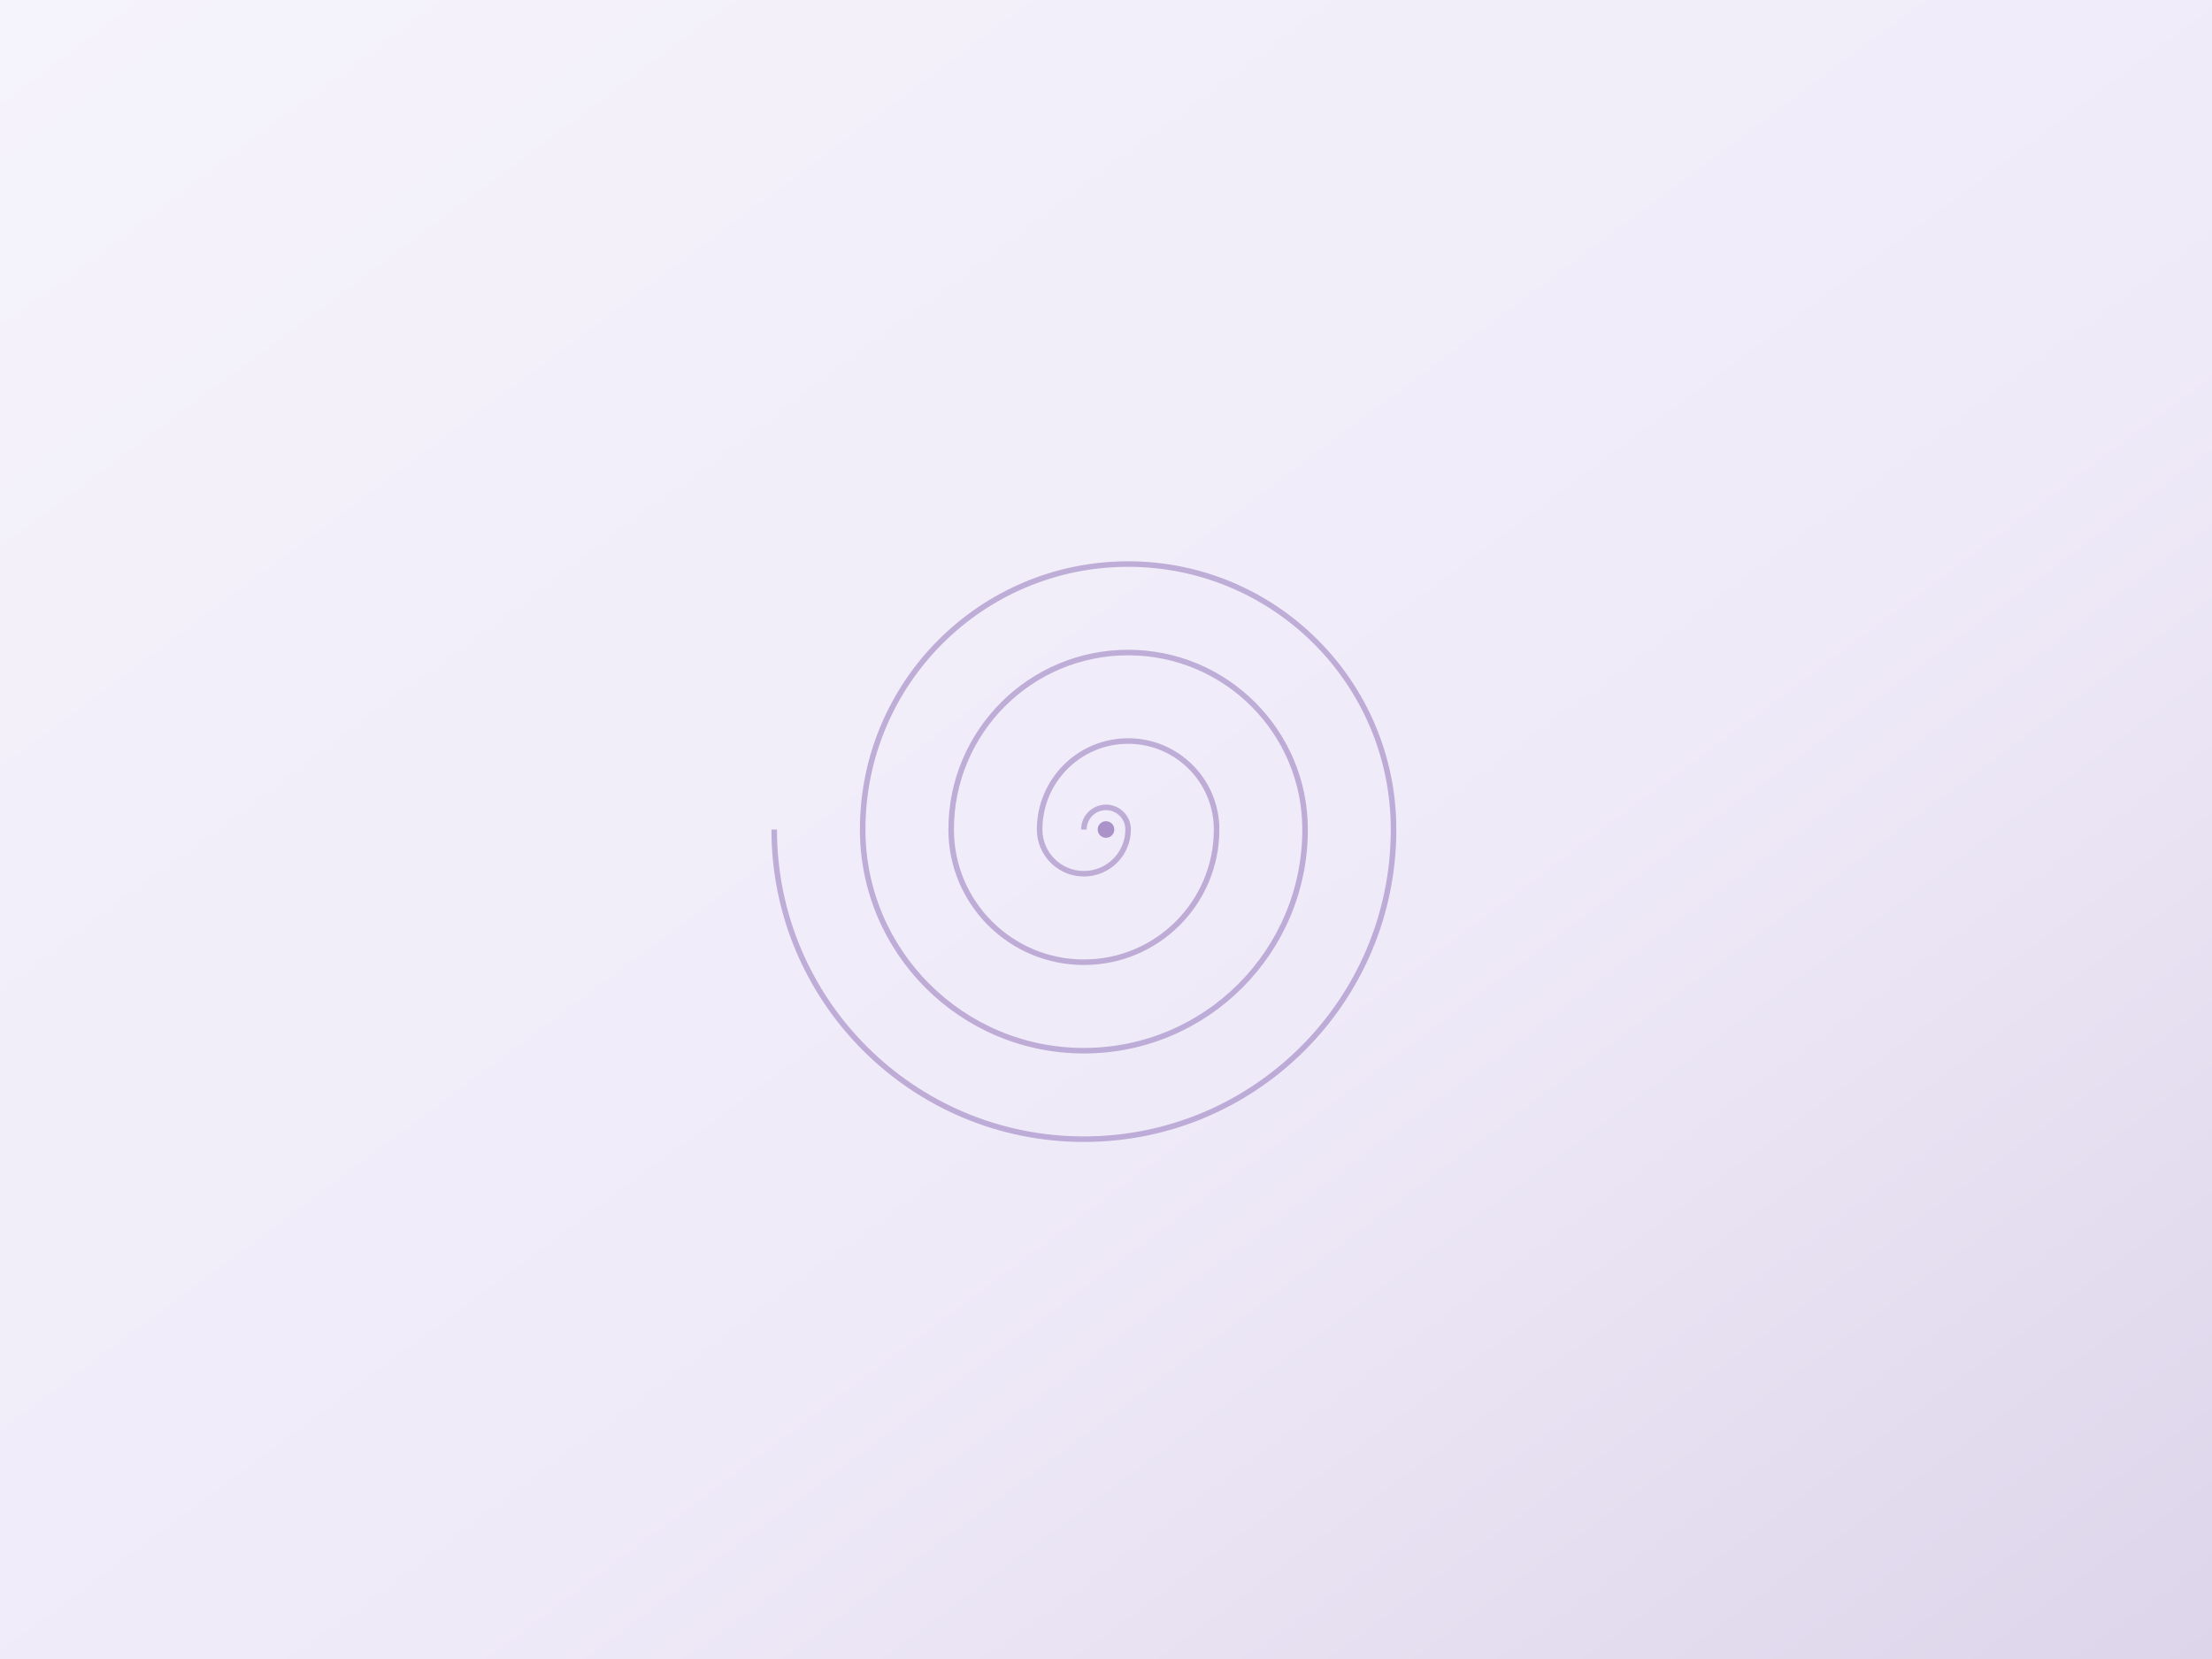
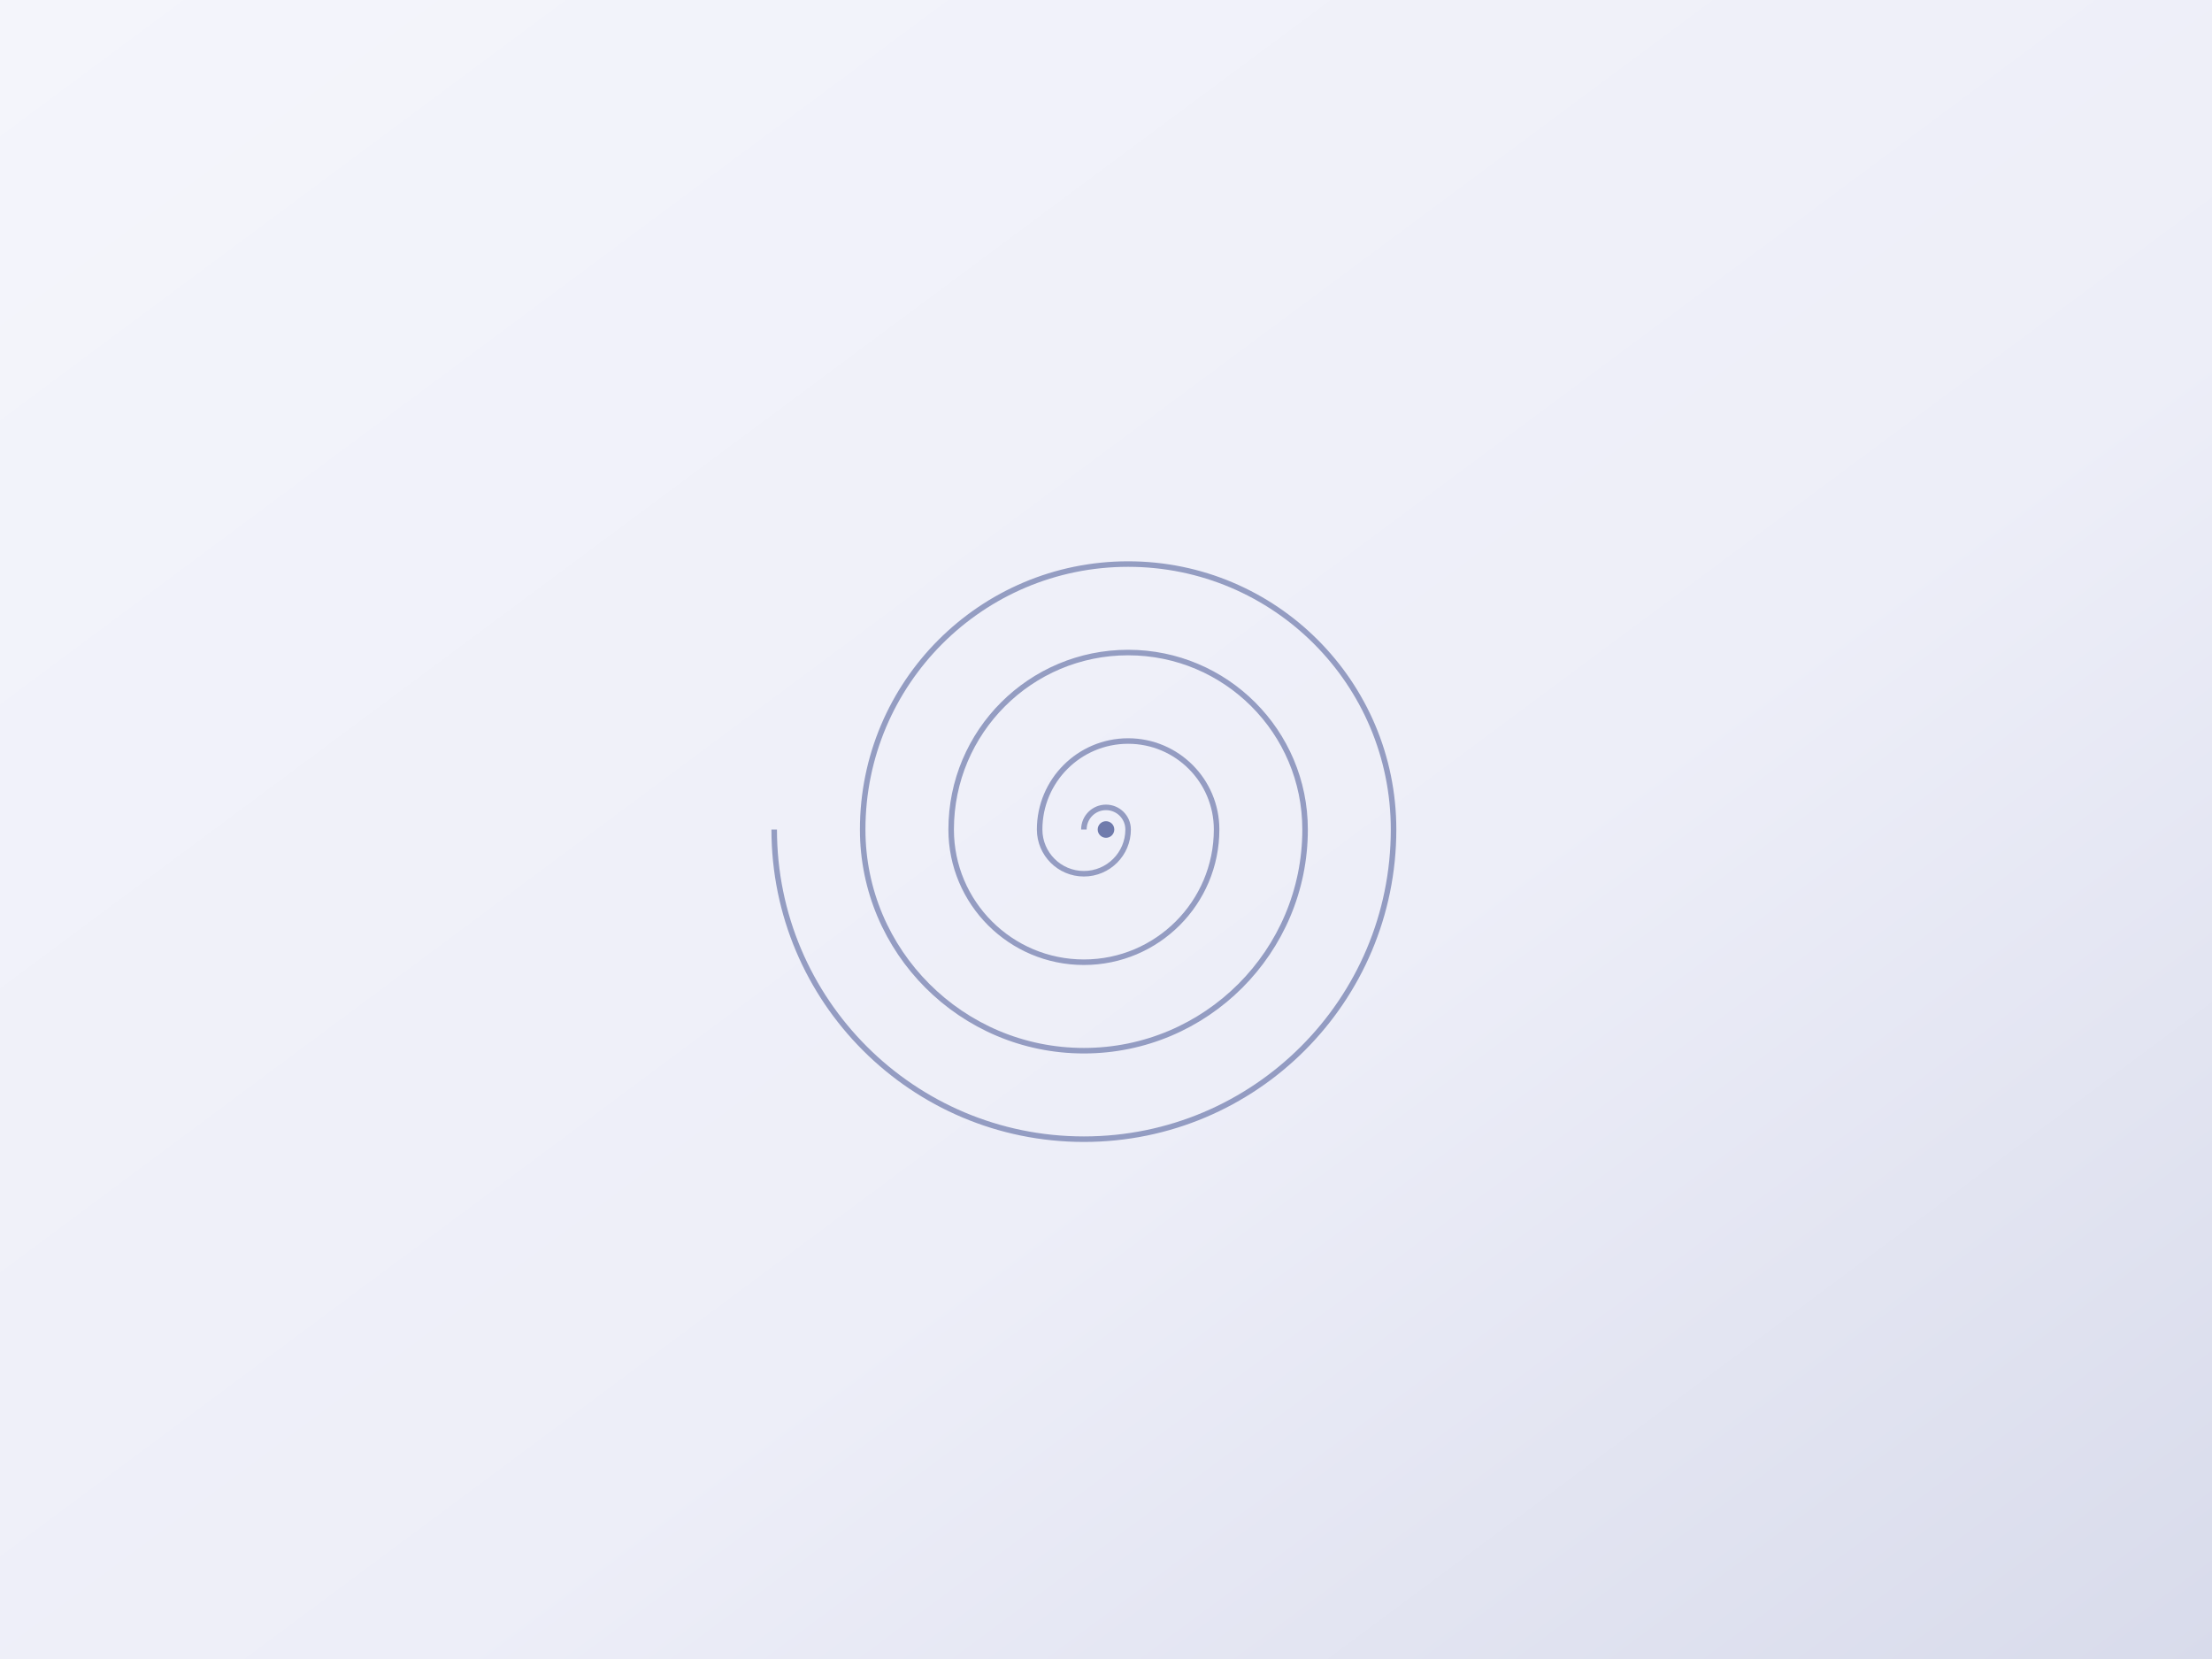
<svg xmlns="http://www.w3.org/2000/svg" viewBox="0 0 800 600" preserveAspectRatio="xMidYMid slice">
  <defs>
    <linearGradient id="bg-auto" x1="0%" y1="0%" x2="100%" y2="100%">
-       <stop offset="0%" stop-color="#f5f3fb" />
-       <stop offset="60%" stop-color="#efeaf8" />
-       <stop offset="100%" stop-color="#ddd5ea" />
+       <stop offset="0%" stop-color="#f4f5fb" />
+       <stop offset="60%" stop-color="#edeef8" />
+       <stop offset="100%" stop-color="#d8dbeb" />
    </linearGradient>
  </defs>
  <rect width="800" height="600" fill="url(#bg-auto)" />
  <g transform="translate(400, 300)">
-     <path d="M 0,0              m -8,0              a 8,8 0 1,1 16,0              a 16,16 0 1,1 -32,0              a 32,32 0 1,1 64,0              a 48,48 0 1,1 -96,0              a 64,64 0 1,1 128,0              a 80,80 0 1,1 -160,0              a 96,96 0 1,1 192,0              a 112,112 0 1,1 -224,0" stroke="#8b6db5" stroke-width="2" fill="none" opacity="0.5" />
-     <circle cx="0" cy="0" r="3" fill="#8b6db5" opacity="0.7" />
+     <path d="M 0,0              m -8,0              a 8,8 0 1,1 16,0              a 16,16 0 1,1 -32,0              a 32,32 0 1,1 64,0              a 48,48 0 1,1 -96,0              a 64,64 0 1,1 128,0              a 80,80 0 1,1 -160,0              a 96,96 0 1,1 192,0              a 112,112 0 1,1 -224,0" stroke="#3a4a8c" stroke-width="2" fill="none" opacity="0.5" />
+     <circle cx="0" cy="0" r="3" fill="#3a4a8c" opacity="0.7" />
  </g>
</svg>
